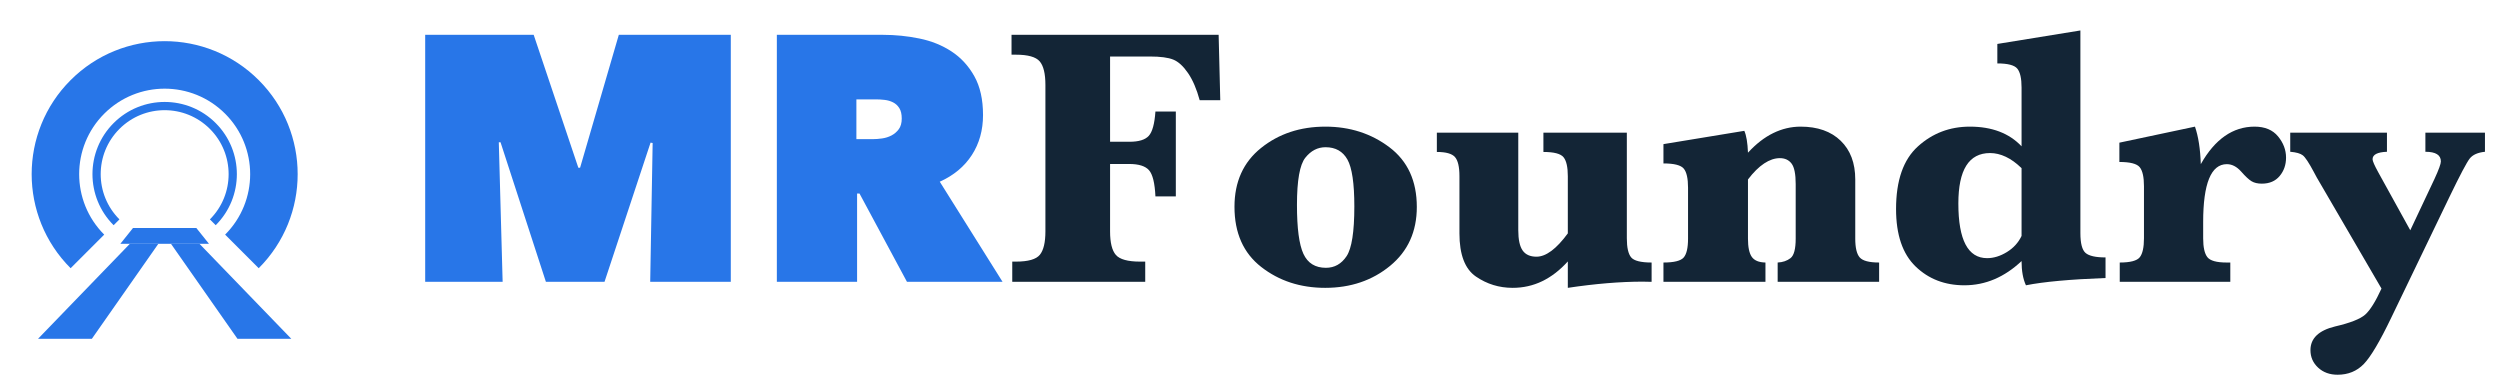
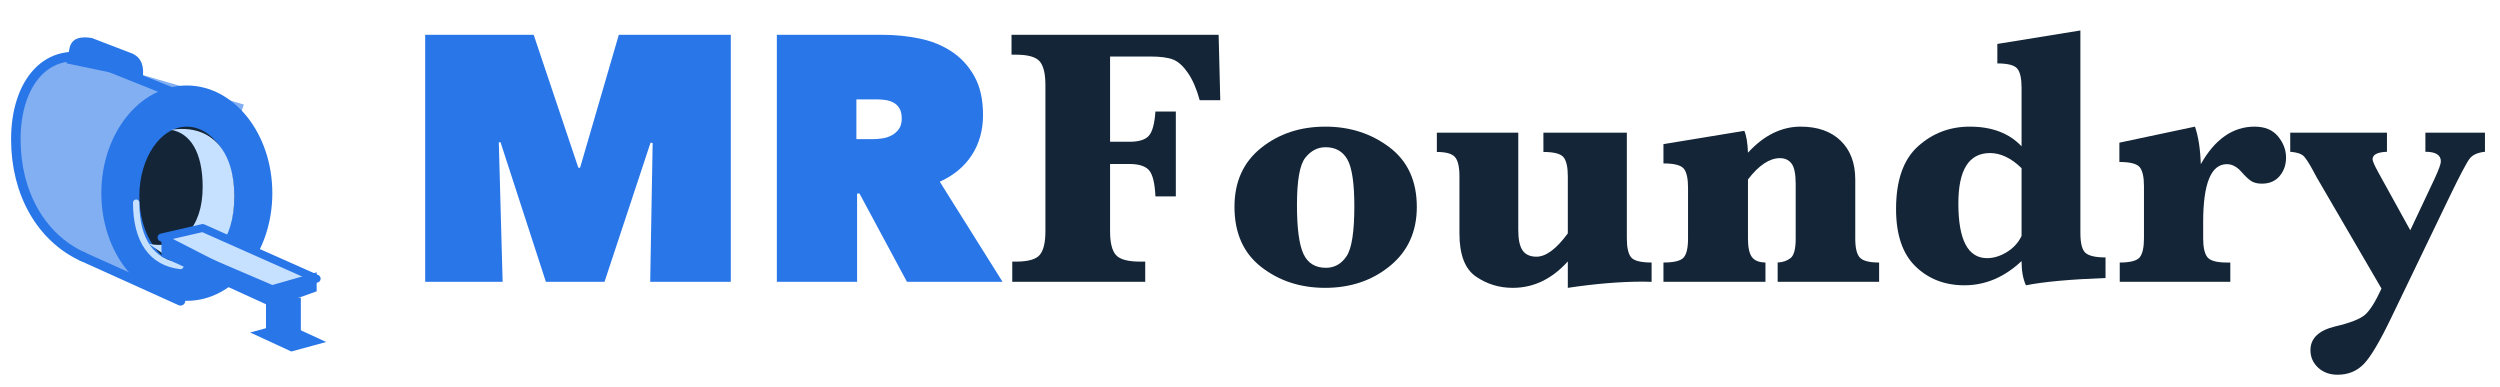
<svg xmlns="http://www.w3.org/2000/svg" viewBox="0 0 789.48 122" role="img" aria-label="MRFoundry">
-   <g fill="#2876E8" color="#2876E8" transform="translate(2 11)">
-     <path d="M20.302 73.698 A42 42 0 1 1 79.698 73.698 L69.092 63.092 A27 27 0 1 0 30.908 63.092Z" />
-     <path d="M34.8 59.2 A21.5 21.5 0 1 1 65.2 59.2" fill="none" stroke="currentColor" stroke-width="2.6" />
-     <path d="M39 66H48L27 96H10Z M52 66H61L90 96H73Z" />
-     <path d="M40 61H60L64 66H36Z" />
+   <g transform="translate(2 8)">
+     <g id="mri-magnet" stroke-linejoin="round" stroke-linecap="round">
+       <path d="M27 11C14 5 3 17 3 36C3 53 11 67 24 73L55 87L75 25Z" fill="#2876E8" opacity=".58" />
+       <path d="M28 11C13 6 3 18 3 36C3 53 11 67 24 73" fill="none" stroke="#2876E8" stroke-width="3" />
+       <path d="M19 12L20 7Q21 3 27 4L40 9Q44 11 43 17" fill="#2876E8" />
+       <path d="M27 11L57 23M24 73L55 87" fill="none" stroke="#2876E8" stroke-width="3" />
+       <ellipse cx="57" cy="53" rx="27" ry="34" fill="#2876E8" />
+       <ellipse cx="57" cy="54" rx="15" ry="22" fill="#132536" />
+       <path d="M52 33C65 31 72 40 72 54C72 68 65 76 55 76L45 69C55 71 62 64 62 51C62 40 58 34 52 33Z" fill="#C6E0FF" />
+       <path d="M41 56C41 68 46 75 55 76" fill="none" stroke="#C6E0FF" stroke-width="2" />
+       <path d="M49 67L62 64L98 80L84 85Z" fill="#C6E0FF" stroke="#2876E8" stroke-width="2.5" />
+       <path d="M49 67L84 82L98 78L98 84L84 89L49 73Z" fill="#2876E8" />
+       <path d="M82 87V96L93 100V86" fill="#2876E8" />
+       <path d="M77 97L88 94L101 100L90 103Z" fill="#2876E8" />
+     </g>
  </g>
  <g transform="translate(123 0)">
    <g fill="#2876E8" transform="translate(4 89)">
      <g transform="scale(0.1101695 -0.1101695)">
        <path transform="translate(0.000 0)" d="M277 400 288 0H66V708H377L505 327H510L621 708H942V0H711L718 398L712 399L580 0H412L282 400Z" />
        <path transform="translate(1008.000 0)" d="M66 708H371Q423 708 474.5 697.5Q526 687 566.5 660.5Q607 634 632.0 589.5Q657 545 657 478Q657 413 625.0 363.5Q593 314 533 287L713 0H439L303 253H296V0H66ZM294 409H341Q353 409 367.5 411.0Q382 413 394.5 419.5Q407 426 415.5 437.5Q424 449 424 468Q424 487 417.0 498.0Q410 509 399.0 514.5Q388 520 375.0 521.5Q362 523 351 523H294Z" />
      </g>
    </g>
    <g fill="#132536" transform="translate(193.729 89)">
      <g transform="scale(0.05752212 -0.05752212)">
        <path transform="translate(0.000 0)" d="M588 647V277Q588 184 620.0 147.5Q652 111 753 111H781V0H51V111H71Q172 111 202.5 148.5Q233 186 233 277V1081Q233 1174 201.5 1210.5Q170 1247 71 1247H47V1356H1184L1193 997H1080Q1055 1089 1016.0 1146.0Q977 1203 935.0 1220.0Q893 1237 807 1237H588V769H695Q771 769 800.5 801.5Q830 834 837 935H949V469H837Q832 578 802.0 612.5Q772 647 693 647Z" />
        <path transform="translate(1195.000 0)" d="M76 412Q76 618 222.0 735.0Q368 852 575 852Q777 852 927.0 738.5Q1077 625 1077 411Q1077 208 930.0 87.5Q783 -33 574 -33Q370 -33 223.0 81.5Q76 196 76 412ZM419 422Q419 230 454.5 153.5Q490 77 578 77Q649 77 691.5 141.0Q734 205 734 414Q734 604 696.0 671.5Q658 739 576 739Q511 739 465.0 681.5Q419 624 419 422Z" />
        <path transform="translate(2347.000 0)" d="M754 112Q689 40 613.5 3.5Q538 -33 451 -33Q340 -33 249.5 29.0Q159 91 159 266V580Q159 657 134.5 685.0Q110 713 35 713V819H482V284Q482 206 506.0 172.0Q530 138 582 138Q621 138 664.0 170.0Q707 202 754 266V580Q754 655 730.5 684.0Q707 713 620 713V819H1078V239Q1078 163 1101.5 134.5Q1125 106 1214 106V0Q1187 1 1165 1Q981 1 754 -33Z" />
        <path transform="translate(3584.000 0)" d="M506 562V237Q506 167 527.0 137.0Q548 107 602 106V0H42V106Q129 106 153.0 133.5Q177 161 177 237V517Q177 593 153.5 621.5Q130 650 42 650V756L486 829Q503 790 506 709Q572 781 644.5 816.5Q717 852 795 852Q935 852 1015.0 774.5Q1095 697 1095 562V237Q1095 162 1119.5 134.0Q1144 106 1226 106V0H669V106Q711 108 739.5 130.0Q768 152 768 237V537Q768 619 745.5 649.0Q723 679 681 679Q639 679 595.0 650.0Q551 621 506 562Z" />
        <path transform="translate(4821.000 0)" d="M771 114Q701 48 622.5 14.5Q544 -19 457 -19Q296 -19 189.0 84.5Q82 188 82 400Q82 635 202.0 743.5Q322 852 487 852Q578 852 649.0 825.0Q720 798 771 744V1067Q771 1142 747.5 1170.5Q724 1199 638 1199V1306L1094 1380V268Q1094 183 1122.5 158.5Q1151 134 1232 134V21Q940 10 795 -19Q771 33 771 114ZM771 252V624Q728 666 684.5 686.5Q641 707 598 707Q511 707 467.5 638.0Q424 569 424 430Q424 280 463.5 205.0Q503 130 582 130Q636 130 690.5 163.5Q745 197 771 252Z" />
        <path transform="translate(6080.000 0)" d="M496 646Q554 749 628.0 800.5Q702 852 791 852Q876 852 920.0 798.5Q964 745 964 682Q964 623 929.0 581.0Q894 539 831 539Q797 539 775.0 552.0Q753 565 717 606Q681 646 639 646Q574 646 541.5 566.5Q509 487 509 328V239Q509 165 532.0 135.5Q555 106 638 106H658V0H51V106Q138 106 161.0 135.0Q184 164 184 239V525Q184 601 160.5 629.5Q137 658 49 658V764L464 852Q492 771 496 646Z" />
        <path transform="translate(7061.000 0)" d="M665 283 798 565Q833 641 833 661Q833 714 748 714V819H1075V714Q1016 708 991.5 677.0Q967 646 881 468L561 -196Q467 -392 410.0 -451.0Q353 -510 266 -510Q201 -510 159.0 -471.0Q117 -432 117 -375Q117 -278 252 -245Q377 -216 417.5 -180.0Q458 -144 507 -37L151 574L135 604Q95 679 75.0 694.5Q55 710 6 714V819H537V714Q458 711 458 673Q458 658 490 600Z" />
      </g>
    </g>
  </g>
</svg>
